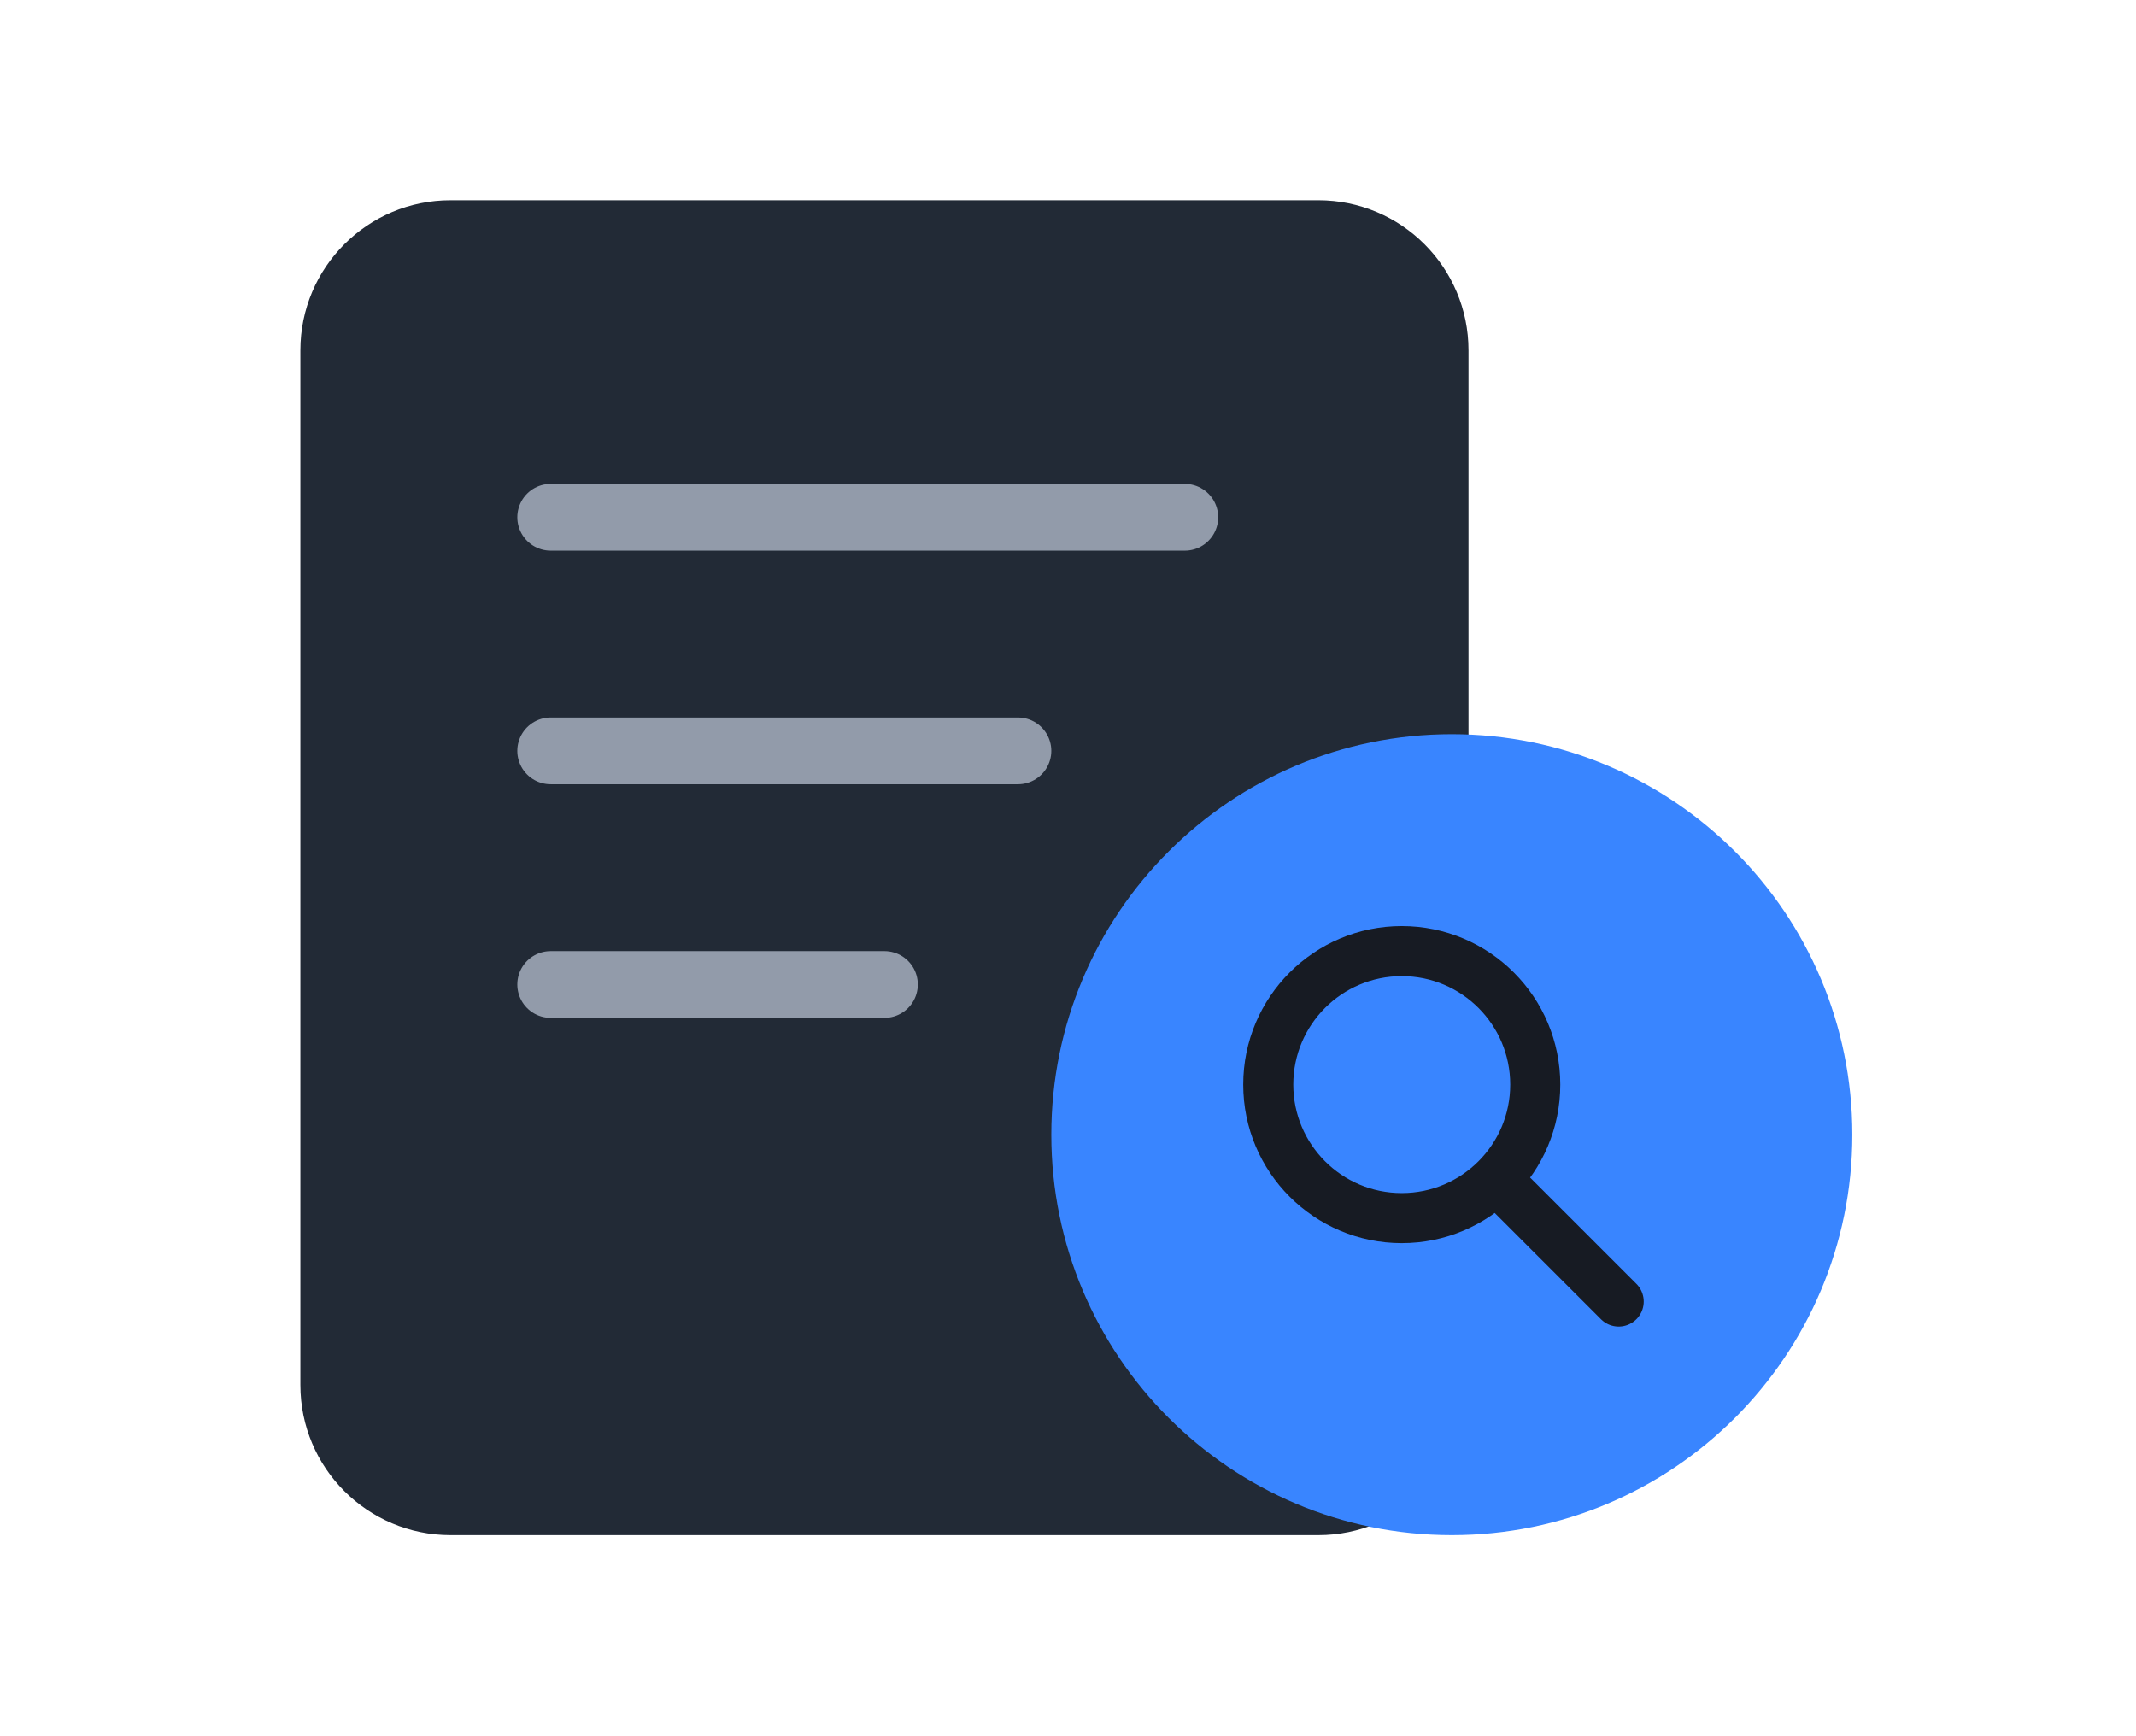
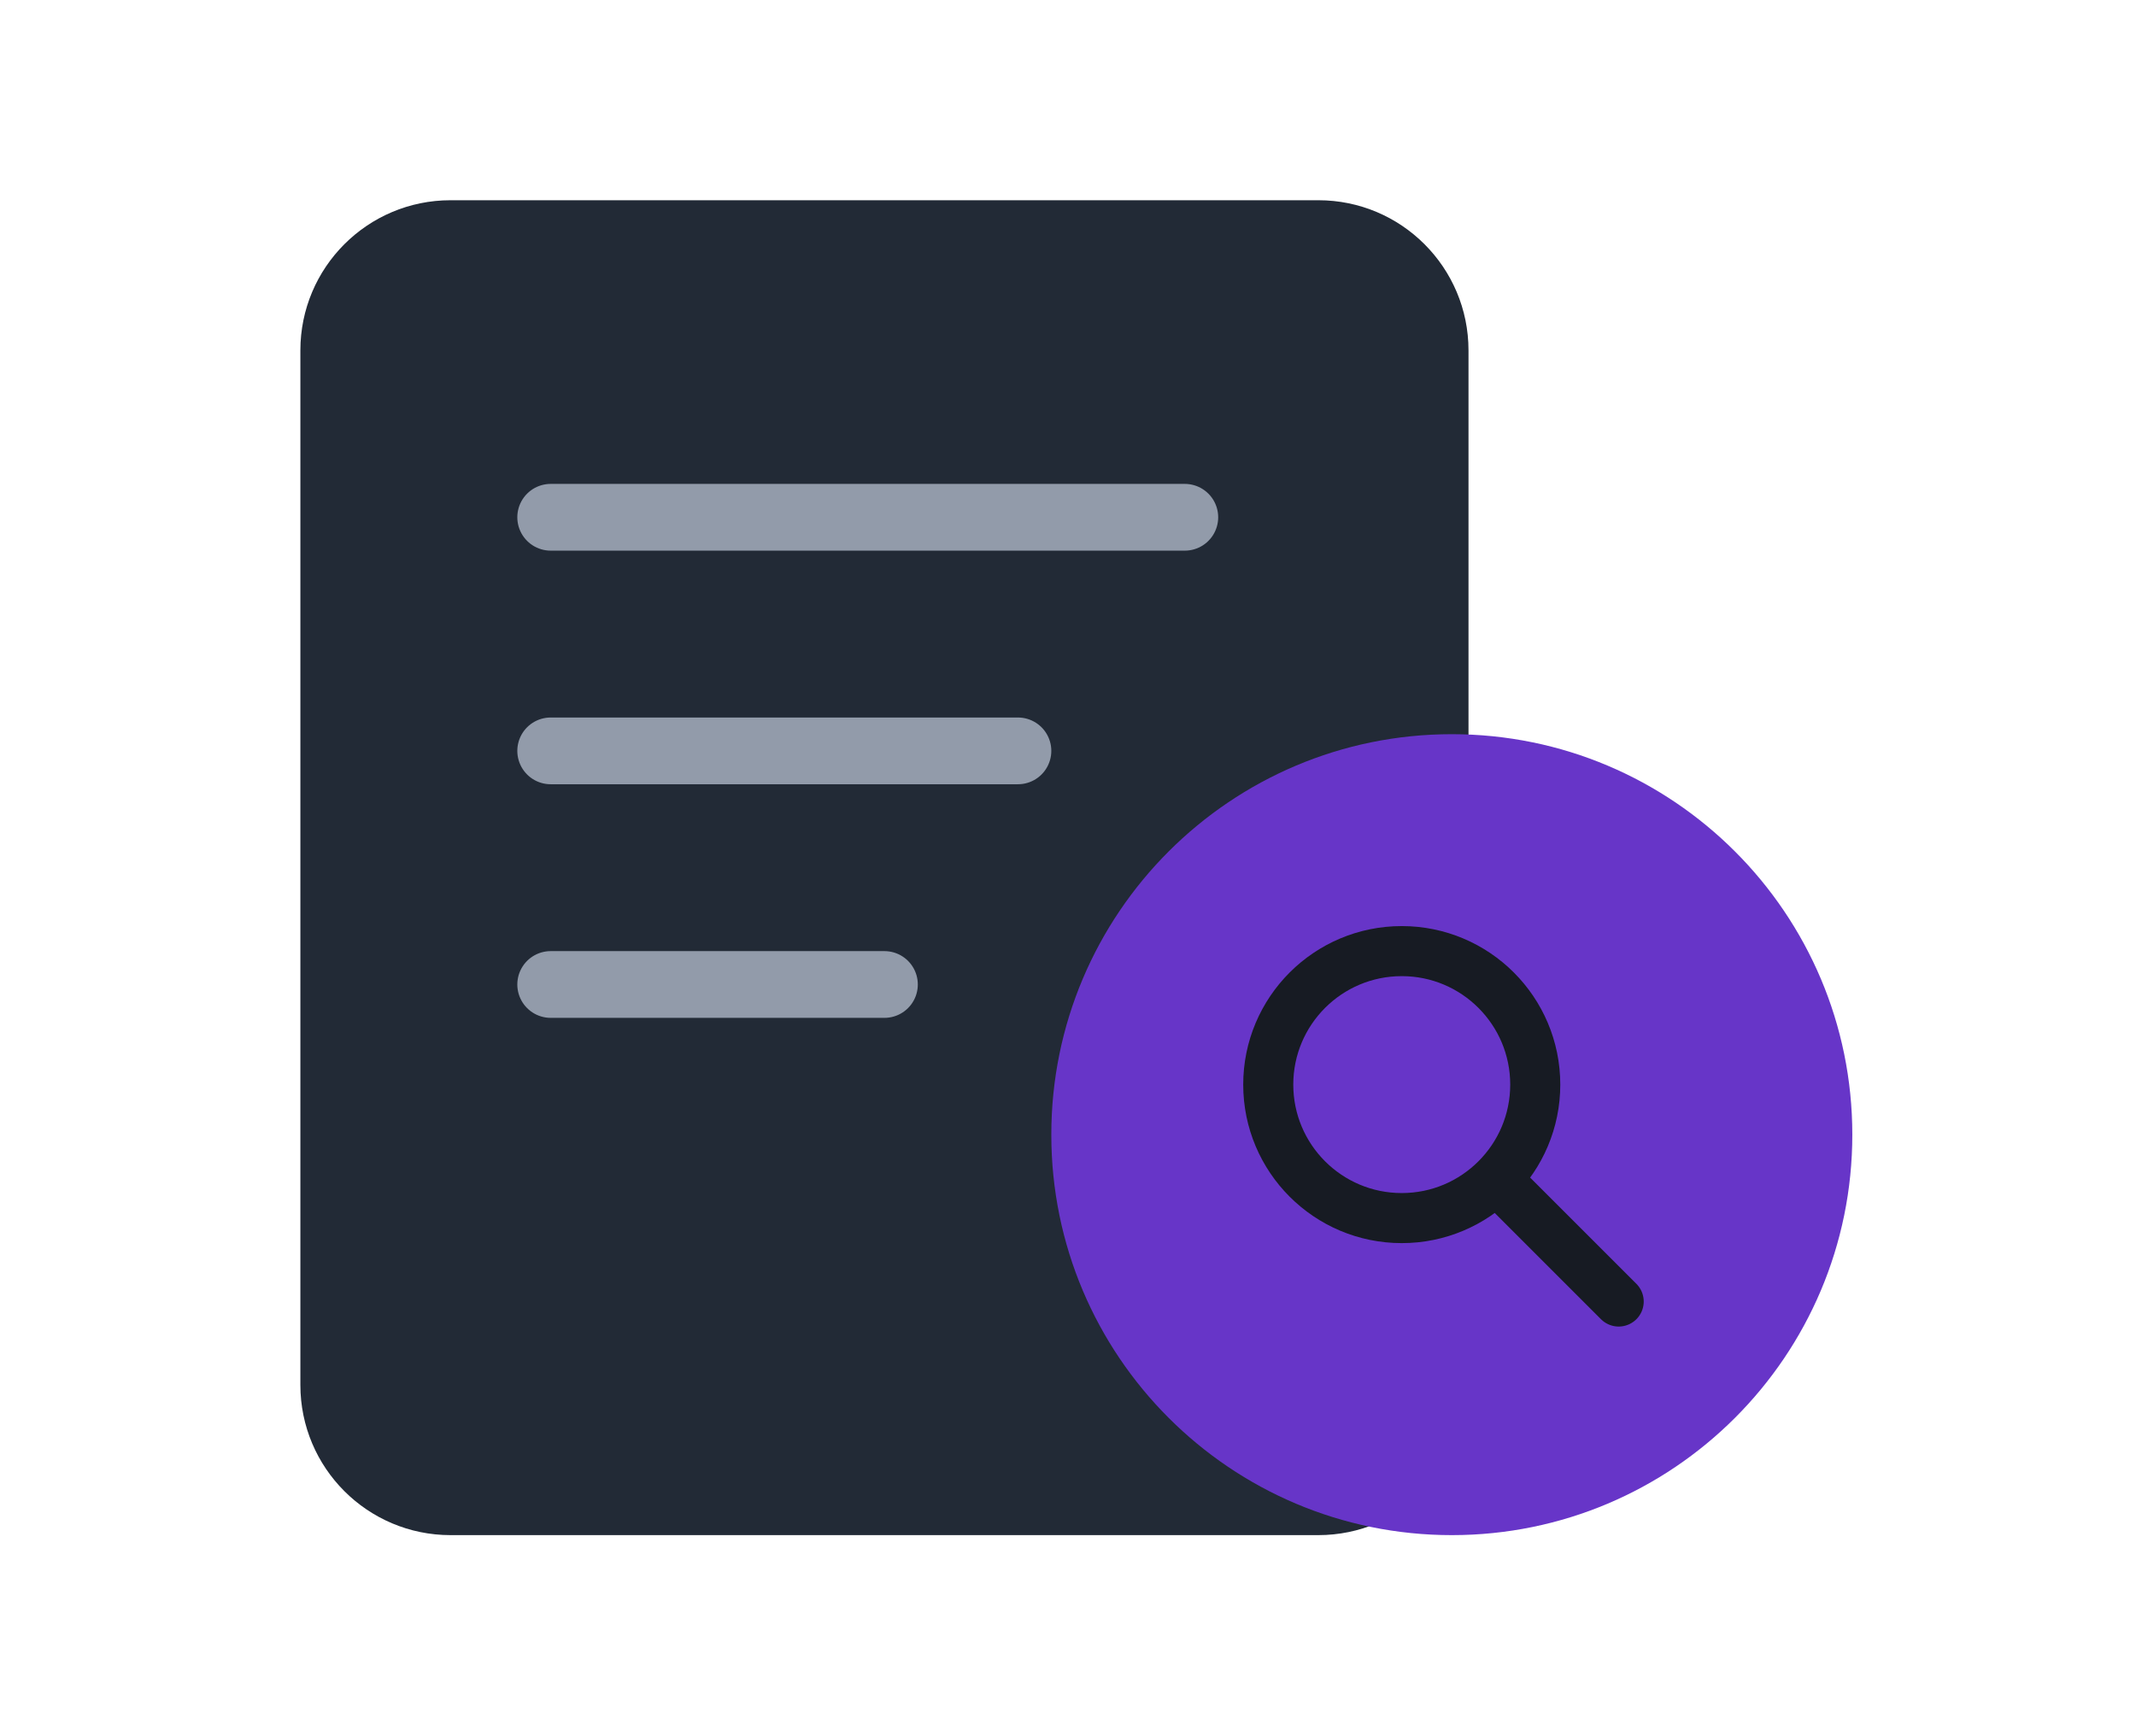
<svg xmlns="http://www.w3.org/2000/svg" viewBox="0 0 128 104" fill="none">
  <rect x="18" y="12" width="70" height="80" rx="9" fill="#222A36" />
  <path d="M33 31h38M33 45h28M33 59h20" stroke="#929BAA" stroke-width="4" stroke-linecap="round" />
-   <circle cx="87" cy="68" r="24" fill="#3985FF" />
+   <circle cx="87" cy="68" r="24" fill="#6735c8" />
  <circle cx="84" cy="65" r="8" stroke="#171B23" stroke-width="3" />
  <path d="m90 71 7 7" stroke="#171B23" stroke-width="3" stroke-linecap="round" />
</svg>
